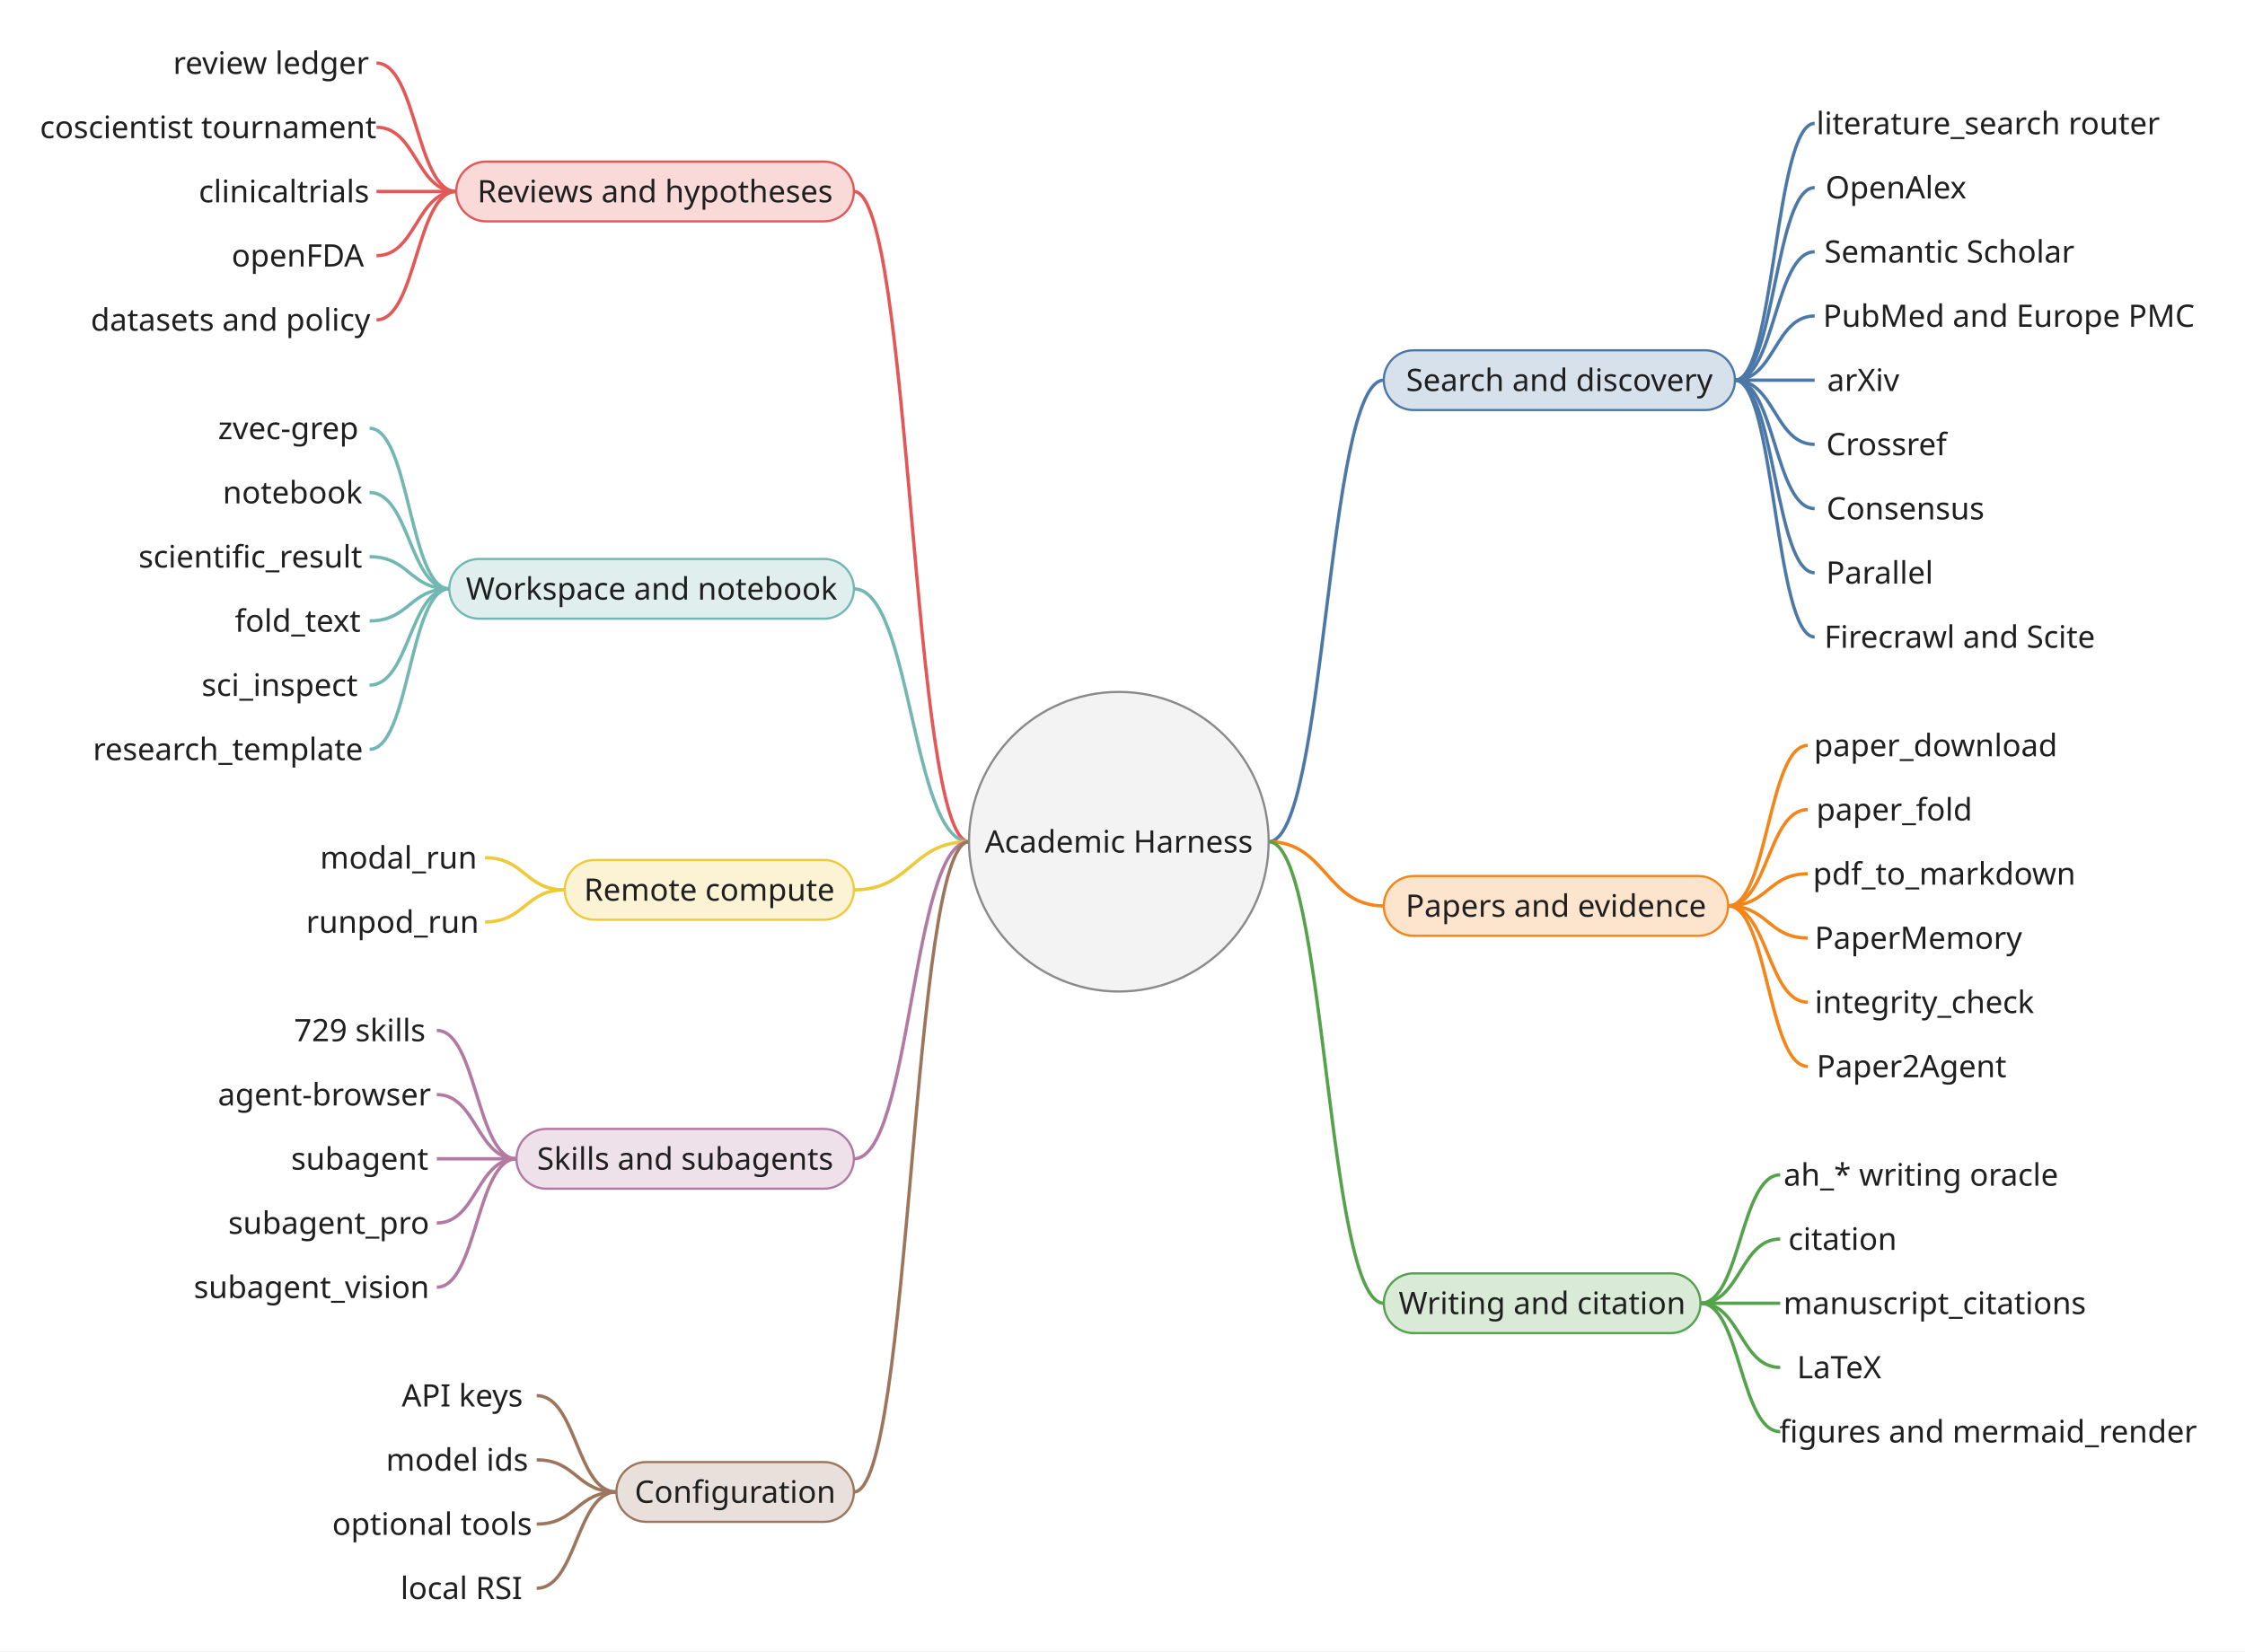
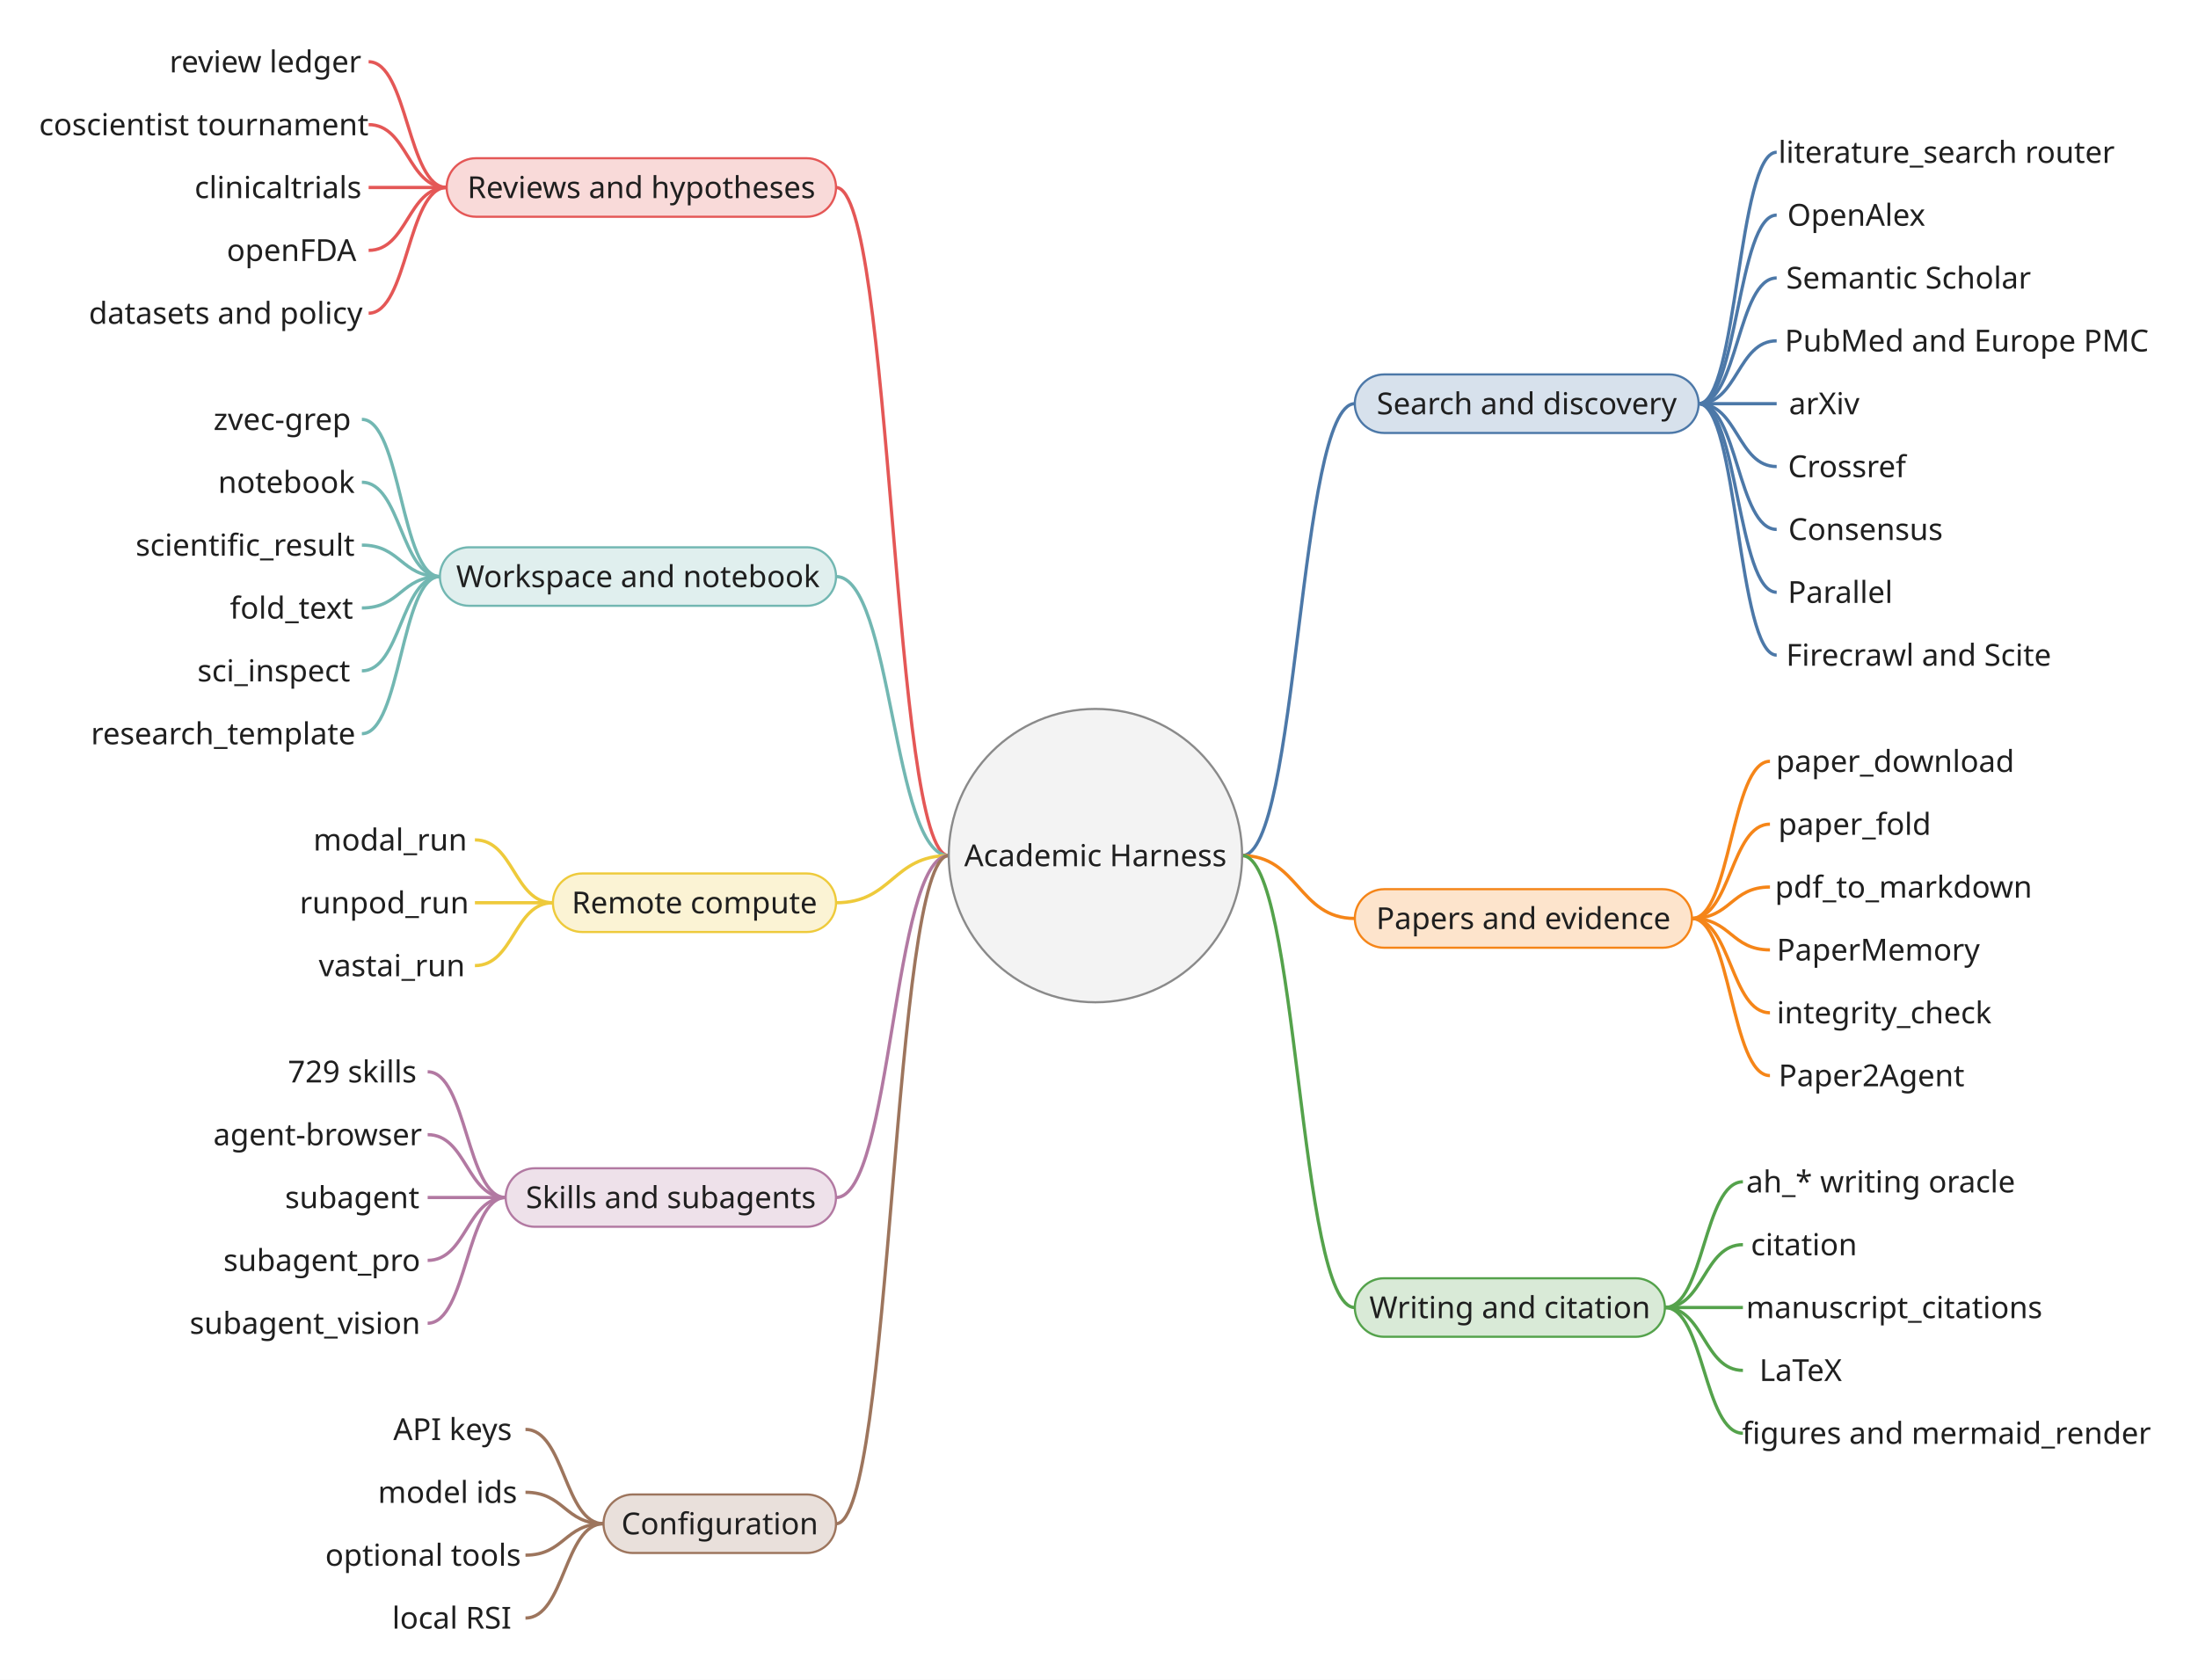
- <svg xmlns="http://www.w3.org/2000/svg" class="pele pele-mindmap" viewBox="0 0 1014 746" width="1014" height="746" style="max-width:100%;height:auto;--_bg:#fff;--_fg:#1f1f1f;--_m:#6e6e6e;--_l:#1f1f1f;--_s:#f3f3f3;--_a:#e6e6e6;--_b:#8a8a8a;--_c:#5b7bd5;color:#1f1f1f;--_fm:monospace;font:14px sans-serif;letter-spacing:normal;word-spacing:normal;text-transform:none;direction:ltr;font-family:sans-serif" fill="#1f1f1f" role="graphics-document document" aria-roledescription="mindmap">
+ <svg xmlns="http://www.w3.org/2000/svg" class="pele pele-mindmap" viewBox="0 0 1014 775" width="1014" height="775" style="max-width:100%;height:auto;--_bg:#fff;--_fg:#1f1f1f;--_m:#6e6e6e;--_l:#1f1f1f;--_s:#f3f3f3;--_a:#e6e6e6;--_b:#8a8a8a;--_c:#5b7bd5;color:#1f1f1f;--_fm:monospace;font:14px sans-serif;letter-spacing:normal;word-spacing:normal;text-transform:none;direction:ltr;font-family:sans-serif" fill="#1f1f1f" role="graphics-document document" aria-roledescription="mindmap">
  <rect width="100%" height="100%" fill="#ffffff" />
-   <g transform="translate(505.35,380.25)">
+   <g transform="translate(505.35,394.75)">
    <g class="pele-branch pele-section-0">
      <g class="pele-edges" fill="none" stroke="#4c78a8" stroke-width="1.5">
        <path class="pele-edge" d="M67.67,0C93.67,0 93.67,-208.5 119.67,-208.5" />
        <path class="pele-edge" d="M278.28,-208.5C296.28,-208.5 296.28,-324.5 314.28,-324.5" />
        <path class="pele-edge" d="M278.28,-208.5C296.28,-208.5 296.28,-295.5 314.28,-295.5" />
        <path class="pele-edge" d="M278.28,-208.5C296.28,-208.5 296.28,-266.5 314.28,-266.5" />
        <path class="pele-edge" d="M278.28,-208.5C296.28,-208.5 296.28,-237.5 314.28,-237.5" />
        <path class="pele-edge" d="M278.28,-208.5C296.28,-208.5 296.28,-208.5 314.28,-208.5" />
        <path class="pele-edge" d="M278.28,-208.5C296.28,-208.5 296.28,-179.5 314.28,-179.5" />
        <path class="pele-edge" d="M278.28,-208.5C296.28,-208.5 296.28,-150.5 314.28,-150.5" />
        <path class="pele-edge" d="M278.28,-208.5C296.28,-208.5 296.28,-121.5 314.28,-121.5" />
        <path class="pele-edge" d="M278.28,-208.5C296.28,-208.5 296.28,-92.5 314.28,-92.5" />
      </g>
      <g class="pele-node pele-shape-branch" data-id="Search and discovery" transform="translate(198.97,-208.5)">
        <rect x="-79.31" y="-13.5" width="158.61" height="27" rx="13.5" fill="#4c78a8" fill-opacity="0.22" stroke="#4c78a8" />
        <text class="pele-label" x="0" y="4.9" text-anchor="middle">Search and discovery</text>
      </g>
      <g class="pele-node pele-shape-text" data-id="literature_search router" transform="translate(392.64,-324.5)">
        <text class="pele-label" x="0" y="4.9" text-anchor="middle">literature_search router</text>
      </g>
      <g class="pele-node pele-shape-text" data-id="OpenAlex" transform="translate(351.02,-295.5)">
        <text class="pele-label" x="0" y="4.9" text-anchor="middle">OpenAlex</text>
      </g>
      <g class="pele-node pele-shape-text" data-id="Semantic Scholar" transform="translate(375.13,-266.5)">
        <text class="pele-label" x="0" y="4.9" text-anchor="middle">Semantic Scholar</text>
      </g>
      <g class="pele-node pele-shape-text" data-id="PubMed and Europe PMC" transform="translate(401.98,-237.5)">
        <text class="pele-label" x="0" y="4.9" text-anchor="middle">PubMed and Europe PMC</text>
      </g>
      <g class="pele-node pele-shape-text" data-id="arXiv" transform="translate(336.22,-208.5)">
        <text class="pele-label" x="0" y="4.9" text-anchor="middle">arXiv</text>
      </g>
      <g class="pele-node pele-shape-text" data-id="Crossref" transform="translate(346.72,-179.5)">
        <text class="pele-label" x="0" y="4.9" text-anchor="middle">Crossref</text>
      </g>
      <g class="pele-node pele-shape-text" data-id="Consensus" transform="translate(355.29,-150.5)">
        <text class="pele-label" x="0" y="4.9" text-anchor="middle">Consensus</text>
      </g>
      <g class="pele-node pele-shape-text" data-id="Parallel" transform="translate(343.62,-121.5)">
        <text class="pele-label" x="0" y="4.9" text-anchor="middle">Parallel</text>
      </g>
      <g class="pele-node pele-shape-text" data-id="Firecrawl and Scite" transform="translate(379.79,-92.5)">
        <text class="pele-label" x="0" y="4.9" text-anchor="middle">Firecrawl and Scite</text>
      </g>
    </g>
    <g class="pele-branch pele-section-1">
      <g class="pele-edges" fill="none" stroke="#f58518" stroke-width="1.5">
        <path class="pele-edge" d="M67.67,0C93.67,0 93.67,29 119.67,29" />
        <path class="pele-edge" d="M275.18,29C293.18,29 293.18,-43.5 311.18,-43.5" />
        <path class="pele-edge" d="M275.18,29C293.18,29 293.18,-14.5 311.18,-14.5" />
        <path class="pele-edge" d="M275.18,29C293.18,29 293.18,14.5 311.18,14.5" />
        <path class="pele-edge" d="M275.18,29C293.18,29 293.18,43.5 311.18,43.5" />
        <path class="pele-edge" d="M275.18,29C293.18,29 293.18,72.5 311.18,72.5" />
        <path class="pele-edge" d="M275.18,29C293.18,29 293.18,101.5 311.18,101.5" />
      </g>
      <g class="pele-node pele-shape-branch" data-id="Papers and evidence" transform="translate(197.43,29)">
        <rect x="-77.76" y="-13.5" width="155.52" height="27" rx="13.5" fill="#f58518" fill-opacity="0.22" stroke="#f58518" />
        <text class="pele-label" x="0" y="4.9" text-anchor="middle">Papers and evidence</text>
      </g>
      <g class="pele-node pele-shape-text" data-id="paper_download" transform="translate(368.94,-43.5)">
        <text class="pele-label" x="0" y="4.9" text-anchor="middle">paper_download</text>
      </g>
      <g class="pele-node pele-shape-text" data-id="paper_fold" transform="translate(350.26,-14.5)">
        <text class="pele-label" x="0" y="4.9" text-anchor="middle">paper_fold</text>
      </g>
      <g class="pele-node pele-shape-text" data-id="pdf_to_markdown" transform="translate(372.82,14.5)">
        <text class="pele-label" x="0" y="4.9" text-anchor="middle">pdf_to_markdown</text>
      </g>
      <g class="pele-node pele-shape-text" data-id="PaperMemory" transform="translate(361.14,43.5)">
        <text class="pele-label" x="0" y="4.9" text-anchor="middle">PaperMemory</text>
      </g>
      <g class="pele-node pele-shape-text" data-id="integrity_check" transform="translate(363.87,72.5)">
        <text class="pele-label" x="0" y="4.9" text-anchor="middle">integrity_check</text>
      </g>
      <g class="pele-node pele-shape-text" data-id="Paper2Agent" transform="translate(358.04,101.5)">
        <text class="pele-label" x="0" y="4.9" text-anchor="middle">Paper2Agent</text>
      </g>
    </g>
    <g class="pele-branch pele-section-2">
      <g class="pele-edges" fill="none" stroke="#54a24b" stroke-width="1.5">
        <path class="pele-edge" d="M67.67,0C93.67,0 93.67,208.5 119.67,208.5" />
        <path class="pele-edge" d="M262.71,208.5C280.71,208.5 280.71,150.5 298.71,150.5" />
        <path class="pele-edge" d="M262.71,208.5C280.71,208.5 280.71,179.5 298.71,179.5" />
        <path class="pele-edge" d="M262.71,208.5C280.71,208.5 280.71,208.5 298.71,208.5" />
        <path class="pele-edge" d="M262.71,208.5C280.71,208.5 280.71,237.5 298.71,237.5" />
        <path class="pele-edge" d="M262.71,208.5C280.71,208.5 280.71,266.5 298.71,266.5" />
      </g>
      <g class="pele-node pele-shape-branch" data-id="Writing and citation" transform="translate(191.19,208.5)">
        <rect x="-71.52" y="-13.5" width="143.04" height="27" rx="13.5" fill="#54a24b" fill-opacity="0.22" stroke="#54a24b" />
        <text class="pele-label" x="0" y="4.9" text-anchor="middle">Writing and citation</text>
      </g>
      <g class="pele-node pele-shape-text" data-id="ah_* writing oracle" transform="translate(362.29,150.5)">
        <text class="pele-label" x="0" y="4.9" text-anchor="middle">ah_* writing oracle</text>
      </g>
      <g class="pele-node pele-shape-text" data-id="citation" transform="translate(326.89,179.5)">
        <text class="pele-label" x="0" y="4.9" text-anchor="middle">citation</text>
      </g>
      <g class="pele-node pele-shape-text" data-id="manuscript_citations" transform="translate(368.51,208.5)">
        <text class="pele-label" x="0" y="4.9" text-anchor="middle">manuscript_citations</text>
      </g>
      <g class="pele-node pele-shape-text" data-id="LaTeX" transform="translate(325.33,237.5)">
        <text class="pele-label" x="0" y="4.9" text-anchor="middle">LaTeX</text>
      </g>
      <g class="pele-node pele-shape-text" data-id="figures and mermaid_render" transform="translate(392.63,266.5)">
        <text class="pele-label" x="0" y="4.9" text-anchor="middle">figures and mermaid_render</text>
      </g>
    </g>
    <g class="pele-branch pele-section-3">
      <g class="pele-edges" fill="none" stroke="#e45756" stroke-width="1.5">
-         <path class="pele-edge" d="M-67.67,0C-93.67,0 -93.67,-293.75 -119.67,-293.75" />
-         <path class="pele-edge" d="M-299.29,-293.75C-317.29,-293.75 -317.29,-351.75 -335.29,-351.75" />
-         <path class="pele-edge" d="M-299.29,-293.75C-317.29,-293.75 -317.29,-322.75 -335.29,-322.75" />
-         <path class="pele-edge" d="M-299.29,-293.75C-317.29,-293.75 -317.29,-293.75 -335.29,-293.75" />
-         <path class="pele-edge" d="M-299.29,-293.75C-317.29,-293.75 -317.29,-264.75 -335.29,-264.75" />
-         <path class="pele-edge" d="M-299.29,-293.75C-317.29,-293.75 -317.29,-235.75 -335.29,-235.75" />
-       </g>
-       <g class="pele-node pele-shape-branch" data-id="Reviews and hypotheses" transform="translate(-209.48,-293.75)">
+         <path class="pele-edge" d="M-67.67,0C-93.67,0 -93.67,-308.25 -119.67,-308.25" />
+         <path class="pele-edge" d="M-299.29,-308.25C-317.29,-308.25 -317.29,-366.25 -335.29,-366.25" />
+         <path class="pele-edge" d="M-299.29,-308.25C-317.29,-308.25 -317.29,-337.25 -335.29,-337.25" />
+         <path class="pele-edge" d="M-299.29,-308.25C-317.29,-308.25 -317.29,-308.25 -335.29,-308.25" />
+         <path class="pele-edge" d="M-299.29,-308.25C-317.29,-308.25 -317.29,-279.25 -335.29,-279.25" />
+         <path class="pele-edge" d="M-299.29,-308.25C-317.29,-308.25 -317.29,-250.25 -335.29,-250.25" />
+       </g>
+       <g class="pele-node pele-shape-branch" data-id="Reviews and hypotheses" transform="translate(-209.48,-308.25)">
        <rect x="-89.81" y="-13.5" width="179.62" height="27" rx="13.5" fill="#e45756" fill-opacity="0.22" stroke="#e45756" />
        <text class="pele-label" x="0" y="4.9" text-anchor="middle">Reviews and hypotheses</text>
      </g>
-       <g class="pele-node pele-shape-text" data-id="review ledger" transform="translate(-382.91,-351.75)">
+       <g class="pele-node pele-shape-text" data-id="review ledger" transform="translate(-382.91,-366.25)">
        <text class="pele-label" x="0" y="4.9" text-anchor="middle">review ledger</text>
      </g>
-       <g class="pele-node pele-shape-text" data-id="coscientist tournament" transform="translate(-411.32,-322.75)">
+       <g class="pele-node pele-shape-text" data-id="coscientist tournament" transform="translate(-411.32,-337.25)">
        <text class="pele-label" x="0" y="4.9" text-anchor="middle">coscientist tournament</text>
      </g>
-       <g class="pele-node pele-shape-text" data-id="clinicaltrials" transform="translate(-377.07,-293.75)">
+       <g class="pele-node pele-shape-text" data-id="clinicaltrials" transform="translate(-377.07,-308.25)">
        <text class="pele-label" x="0" y="4.9" text-anchor="middle">clinicaltrials</text>
      </g>
-       <g class="pele-node pele-shape-text" data-id="openFDA" transform="translate(-370.86,-264.75)">
+       <g class="pele-node pele-shape-text" data-id="openFDA" transform="translate(-370.86,-279.25)">
        <text class="pele-label" x="0" y="4.9" text-anchor="middle">openFDA</text>
      </g>
-       <g class="pele-node pele-shape-text" data-id="datasets and policy" transform="translate(-401.21,-235.75)">
+       <g class="pele-node pele-shape-text" data-id="datasets and policy" transform="translate(-401.21,-250.25)">
        <text class="pele-label" x="0" y="4.9" text-anchor="middle">datasets and policy</text>
      </g>
    </g>
    <g class="pele-branch pele-section-4">
      <g class="pele-edges" fill="none" stroke="#72b7b2" stroke-width="1.5">
-         <path class="pele-edge" d="M-67.67,0C-93.67,0 -93.67,-114.25 -119.67,-114.25" />
-         <path class="pele-edge" d="M-302.41,-114.25C-320.41,-114.25 -320.41,-186.75 -338.41,-186.75" />
-         <path class="pele-edge" d="M-302.41,-114.25C-320.41,-114.25 -320.41,-157.75 -338.41,-157.75" />
-         <path class="pele-edge" d="M-302.41,-114.25C-320.41,-114.25 -320.41,-128.75 -338.41,-128.75" />
-         <path class="pele-edge" d="M-302.41,-114.25C-320.41,-114.25 -320.41,-99.75 -338.41,-99.75" />
-         <path class="pele-edge" d="M-302.41,-114.25C-320.41,-114.25 -320.41,-70.75 -338.41,-70.75" />
-         <path class="pele-edge" d="M-302.41,-114.25C-320.41,-114.25 -320.41,-41.75 -338.41,-41.75" />
-       </g>
-       <g class="pele-node pele-shape-branch" data-id="Workspace and notebook" transform="translate(-211.04,-114.25)">
+         <path class="pele-edge" d="M-67.67,0C-93.67,0 -93.67,-128.75 -119.67,-128.75" />
+         <path class="pele-edge" d="M-302.41,-128.75C-320.41,-128.75 -320.41,-201.25 -338.41,-201.25" />
+         <path class="pele-edge" d="M-302.41,-128.75C-320.41,-128.75 -320.41,-172.25 -338.41,-172.25" />
+         <path class="pele-edge" d="M-302.41,-128.75C-320.41,-128.75 -320.41,-143.25 -338.41,-143.25" />
+         <path class="pele-edge" d="M-302.41,-128.75C-320.41,-128.75 -320.41,-114.25 -338.41,-114.25" />
+         <path class="pele-edge" d="M-302.41,-128.75C-320.41,-128.75 -320.41,-85.25 -338.41,-85.25" />
+         <path class="pele-edge" d="M-302.41,-128.75C-320.41,-128.75 -320.41,-56.25 -338.41,-56.25" />
+       </g>
+       <g class="pele-node pele-shape-branch" data-id="Workspace and notebook" transform="translate(-211.04,-128.75)">
        <rect x="-91.37" y="-13.5" width="182.75" height="27" rx="13.5" fill="#72b7b2" fill-opacity="0.22" stroke="#72b7b2" />
        <text class="pele-label" x="0" y="4.9" text-anchor="middle">Workspace and notebook</text>
      </g>
-       <g class="pele-node pele-shape-text" data-id="zvec-grep" transform="translate(-375.14,-186.75)">
+       <g class="pele-node pele-shape-text" data-id="zvec-grep" transform="translate(-375.14,-201.25)">
        <text class="pele-label" x="0" y="4.9" text-anchor="middle">zvec-grep</text>
      </g>
-       <g class="pele-node pele-shape-text" data-id="notebook" transform="translate(-373.21,-157.75)">
+       <g class="pele-node pele-shape-text" data-id="notebook" transform="translate(-373.21,-172.25)">
        <text class="pele-label" x="0" y="4.9" text-anchor="middle">notebook</text>
      </g>
-       <g class="pele-node pele-shape-text" data-id="scientific_result" transform="translate(-392.26,-128.75)">
+       <g class="pele-node pele-shape-text" data-id="scientific_result" transform="translate(-392.26,-143.25)">
        <text class="pele-label" x="0" y="4.9" text-anchor="middle">scientific_result</text>
      </g>
-       <g class="pele-node pele-shape-text" data-id="fold_text" transform="translate(-370.87,-99.75)">
+       <g class="pele-node pele-shape-text" data-id="fold_text" transform="translate(-370.87,-114.25)">
        <text class="pele-label" x="0" y="4.9" text-anchor="middle">fold_text</text>
      </g>
-       <g class="pele-node pele-shape-text" data-id="sci_inspect" transform="translate(-379.04,-70.75)">
+       <g class="pele-node pele-shape-text" data-id="sci_inspect" transform="translate(-379.04,-85.25)">
        <text class="pele-label" x="0" y="4.9" text-anchor="middle">sci_inspect</text>
      </g>
-       <g class="pele-node pele-shape-text" data-id="research_template" transform="translate(-402.38,-41.75)">
+       <g class="pele-node pele-shape-text" data-id="research_template" transform="translate(-402.38,-56.25)">
        <text class="pele-label" x="0" y="4.9" text-anchor="middle">research_template</text>
      </g>
    </g>
    <g class="pele-branch pele-section-5">
      <g class="pele-edges" fill="none" stroke="#eeca3b" stroke-width="1.5">
        <path class="pele-edge" d="M-67.67,0C-93.67,0 -93.67,21.75 -119.67,21.75" />
-         <path class="pele-edge" d="M-250.26,21.75C-268.26,21.75 -268.26,7.25 -286.26,7.25" />
-         <path class="pele-edge" d="M-250.26,21.75C-268.26,21.75 -268.26,36.25 -286.26,36.25" />
+         <path class="pele-edge" d="M-250.26,21.75C-268.26,21.75 -268.26,-7.25 -286.26,-7.25" />
+         <path class="pele-edge" d="M-250.26,21.75C-268.26,21.75 -268.26,21.75 -286.26,21.75" />
+         <path class="pele-edge" d="M-250.26,21.75C-268.26,21.75 -268.26,50.75 -286.26,50.75" />
      </g>
      <g class="pele-node pele-shape-branch" data-id="Remote compute" transform="translate(-184.97,21.75)">
        <rect x="-65.3" y="-13.5" width="130.6" height="27" rx="13.5" fill="#eeca3b" fill-opacity="0.22" stroke="#eeca3b" />
        <text class="pele-label" x="0" y="4.9" text-anchor="middle">Remote compute</text>
      </g>
-       <g class="pele-node pele-shape-text" data-id="modal_run" transform="translate(-325.33,7.25)">
+       <g class="pele-node pele-shape-text" data-id="modal_run" transform="translate(-325.33,-7.25)">
        <text class="pele-label" x="0" y="4.9" text-anchor="middle">modal_run</text>
      </g>
-       <g class="pele-node pele-shape-text" data-id="runpod_run" transform="translate(-328.06,36.25)">
+       <g class="pele-node pele-shape-text" data-id="runpod_run" transform="translate(-328.06,21.75)">
        <text class="pele-label" x="0" y="4.9" text-anchor="middle">runpod_run</text>
+       </g>
+       <g class="pele-node pele-shape-text" data-id="vastai_run" transform="translate(-324.56,50.75)">
+         <text class="pele-label" x="0" y="4.9" text-anchor="middle">vastai_run</text>
      </g>
    </g>
    <g class="pele-branch pele-section-6">
      <g class="pele-edges" fill="none" stroke="#b279a2" stroke-width="1.5">
-         <path class="pele-edge" d="M-67.67,0C-93.67,0 -93.67,143.25 -119.67,143.25" />
-         <path class="pele-edge" d="M-272.06,143.25C-290.06,143.25 -290.06,85.25 -308.06,85.25" />
-         <path class="pele-edge" d="M-272.06,143.25C-290.06,143.25 -290.06,114.25 -308.06,114.25" />
-         <path class="pele-edge" d="M-272.06,143.25C-290.06,143.25 -290.06,143.25 -308.06,143.25" />
-         <path class="pele-edge" d="M-272.06,143.25C-290.06,143.25 -290.06,172.25 -308.06,172.25" />
-         <path class="pele-edge" d="M-272.06,143.25C-290.06,143.25 -290.06,201.25 -308.06,201.25" />
-       </g>
-       <g class="pele-node pele-shape-branch" data-id="Skills and subagents" transform="translate(-195.87,143.25)">
+         <path class="pele-edge" d="M-67.67,0C-93.67,0 -93.67,157.75 -119.67,157.75" />
+         <path class="pele-edge" d="M-272.06,157.75C-290.06,157.75 -290.06,99.75 -308.06,99.75" />
+         <path class="pele-edge" d="M-272.06,157.75C-290.06,157.75 -290.06,128.75 -308.06,128.75" />
+         <path class="pele-edge" d="M-272.06,157.75C-290.06,157.75 -290.06,157.75 -308.06,157.75" />
+         <path class="pele-edge" d="M-272.06,157.75C-290.06,157.75 -290.06,186.75 -308.06,186.75" />
+         <path class="pele-edge" d="M-272.06,157.75C-290.06,157.75 -290.06,215.75 -308.06,215.75" />
+       </g>
+       <g class="pele-node pele-shape-branch" data-id="Skills and subagents" transform="translate(-195.87,157.75)">
        <rect x="-76.2" y="-13.5" width="152.39" height="27" rx="13.5" fill="#b279a2" fill-opacity="0.22" stroke="#b279a2" />
        <text class="pele-label" x="0" y="4.9" text-anchor="middle">Skills and subagents</text>
      </g>
-       <g class="pele-node pele-shape-text" data-id="729 skills" transform="translate(-342.85,85.25)">
+       <g class="pele-node pele-shape-text" data-id="729 skills" transform="translate(-342.85,99.75)">
        <text class="pele-label" x="0" y="4.9" text-anchor="middle">729 skills</text>
      </g>
-       <g class="pele-node pele-shape-text" data-id="agent-browser" transform="translate(-358.8,114.25)">
+       <g class="pele-node pele-shape-text" data-id="agent-browser" transform="translate(-358.8,128.75)">
        <text class="pele-label" x="0" y="4.9" text-anchor="middle">agent-browser</text>
      </g>
-       <g class="pele-node pele-shape-text" data-id="subagent" transform="translate(-342.86,143.25)">
+       <g class="pele-node pele-shape-text" data-id="subagent" transform="translate(-342.86,157.75)">
        <text class="pele-label" x="0" y="4.9" text-anchor="middle">subagent</text>
      </g>
-       <g class="pele-node pele-shape-text" data-id="subagent_pro" transform="translate(-356.87,172.25)">
+       <g class="pele-node pele-shape-text" data-id="subagent_pro" transform="translate(-356.87,186.75)">
        <text class="pele-label" x="0" y="4.9" text-anchor="middle">subagent_pro</text>
      </g>
-       <g class="pele-node pele-shape-text" data-id="subagent_vision" transform="translate(-364.64,201.25)">
+       <g class="pele-node pele-shape-text" data-id="subagent_vision" transform="translate(-364.64,215.75)">
        <text class="pele-label" x="0" y="4.9" text-anchor="middle">subagent_vision</text>
      </g>
    </g>
    <g class="pele-branch pele-section-7">
      <g class="pele-edges" fill="none" stroke="#9d755d" stroke-width="1.5">
-         <path class="pele-edge" d="M-67.67,0C-93.67,0 -93.67,293.75 -119.67,293.75" />
-         <path class="pele-edge" d="M-226.93,293.75C-244.93,293.75 -244.93,250.25 -262.93,250.25" />
-         <path class="pele-edge" d="M-226.93,293.75C-244.93,293.75 -244.93,279.25 -262.93,279.25" />
-         <path class="pele-edge" d="M-226.93,293.75C-244.93,293.75 -244.93,308.25 -262.93,308.25" />
-         <path class="pele-edge" d="M-226.93,293.75C-244.93,293.75 -244.93,337.25 -262.93,337.25" />
-       </g>
-       <g class="pele-node pele-shape-branch" data-id="Configuration" transform="translate(-173.3,293.75)">
+         <path class="pele-edge" d="M-67.67,0C-93.67,0 -93.67,308.25 -119.67,308.25" />
+         <path class="pele-edge" d="M-226.93,308.25C-244.93,308.25 -244.93,264.75 -262.93,264.75" />
+         <path class="pele-edge" d="M-226.93,308.25C-244.93,308.25 -244.93,293.75 -262.93,293.75" />
+         <path class="pele-edge" d="M-226.93,308.25C-244.93,308.25 -244.93,322.75 -262.93,322.75" />
+         <path class="pele-edge" d="M-226.93,308.25C-244.93,308.25 -244.93,351.75 -262.93,351.75" />
+       </g>
+       <g class="pele-node pele-shape-branch" data-id="Configuration" transform="translate(-173.3,308.25)">
        <rect x="-53.63" y="-13.5" width="107.26" height="27" rx="13.5" fill="#9d755d" fill-opacity="0.22" stroke="#9d755d" />
        <text class="pele-label" x="0" y="4.9" text-anchor="middle">Configuration</text>
      </g>
-       <g class="pele-node pele-shape-text" data-id="API keys" transform="translate(-296.55,250.25)">
+       <g class="pele-node pele-shape-text" data-id="API keys" transform="translate(-296.55,264.75)">
        <text class="pele-label" x="0" y="4.9" text-anchor="middle">API keys</text>
      </g>
-       <g class="pele-node pele-shape-text" data-id="model ids" transform="translate(-298.88,279.25)">
+       <g class="pele-node pele-shape-text" data-id="model ids" transform="translate(-298.88,293.75)">
        <text class="pele-label" x="0" y="4.9" text-anchor="middle">model ids</text>
      </g>
-       <g class="pele-node pele-shape-text" data-id="optional tools" transform="translate(-310.17,308.25)">
+       <g class="pele-node pele-shape-text" data-id="optional tools" transform="translate(-310.17,322.75)">
        <text class="pele-label" x="0" y="4.9" text-anchor="middle">optional tools</text>
      </g>
-       <g class="pele-node pele-shape-text" data-id="local RSI" transform="translate(-296.93,337.25)">
+       <g class="pele-node pele-shape-text" data-id="local RSI" transform="translate(-296.93,351.75)">
        <text class="pele-label" x="0" y="4.9" text-anchor="middle">local RSI</text>
      </g>
    </g>
    <g class="pele-node pele-shape-circle pele-root" data-id="root" transform="translate(0,0)">
      <circle r="67.67" fill="#f3f3f3" stroke="#8a8a8a" />
      <text class="pele-label" x="0" y="4.9" text-anchor="middle">Academic Harness</text>
    </g>
  </g>
</svg>
